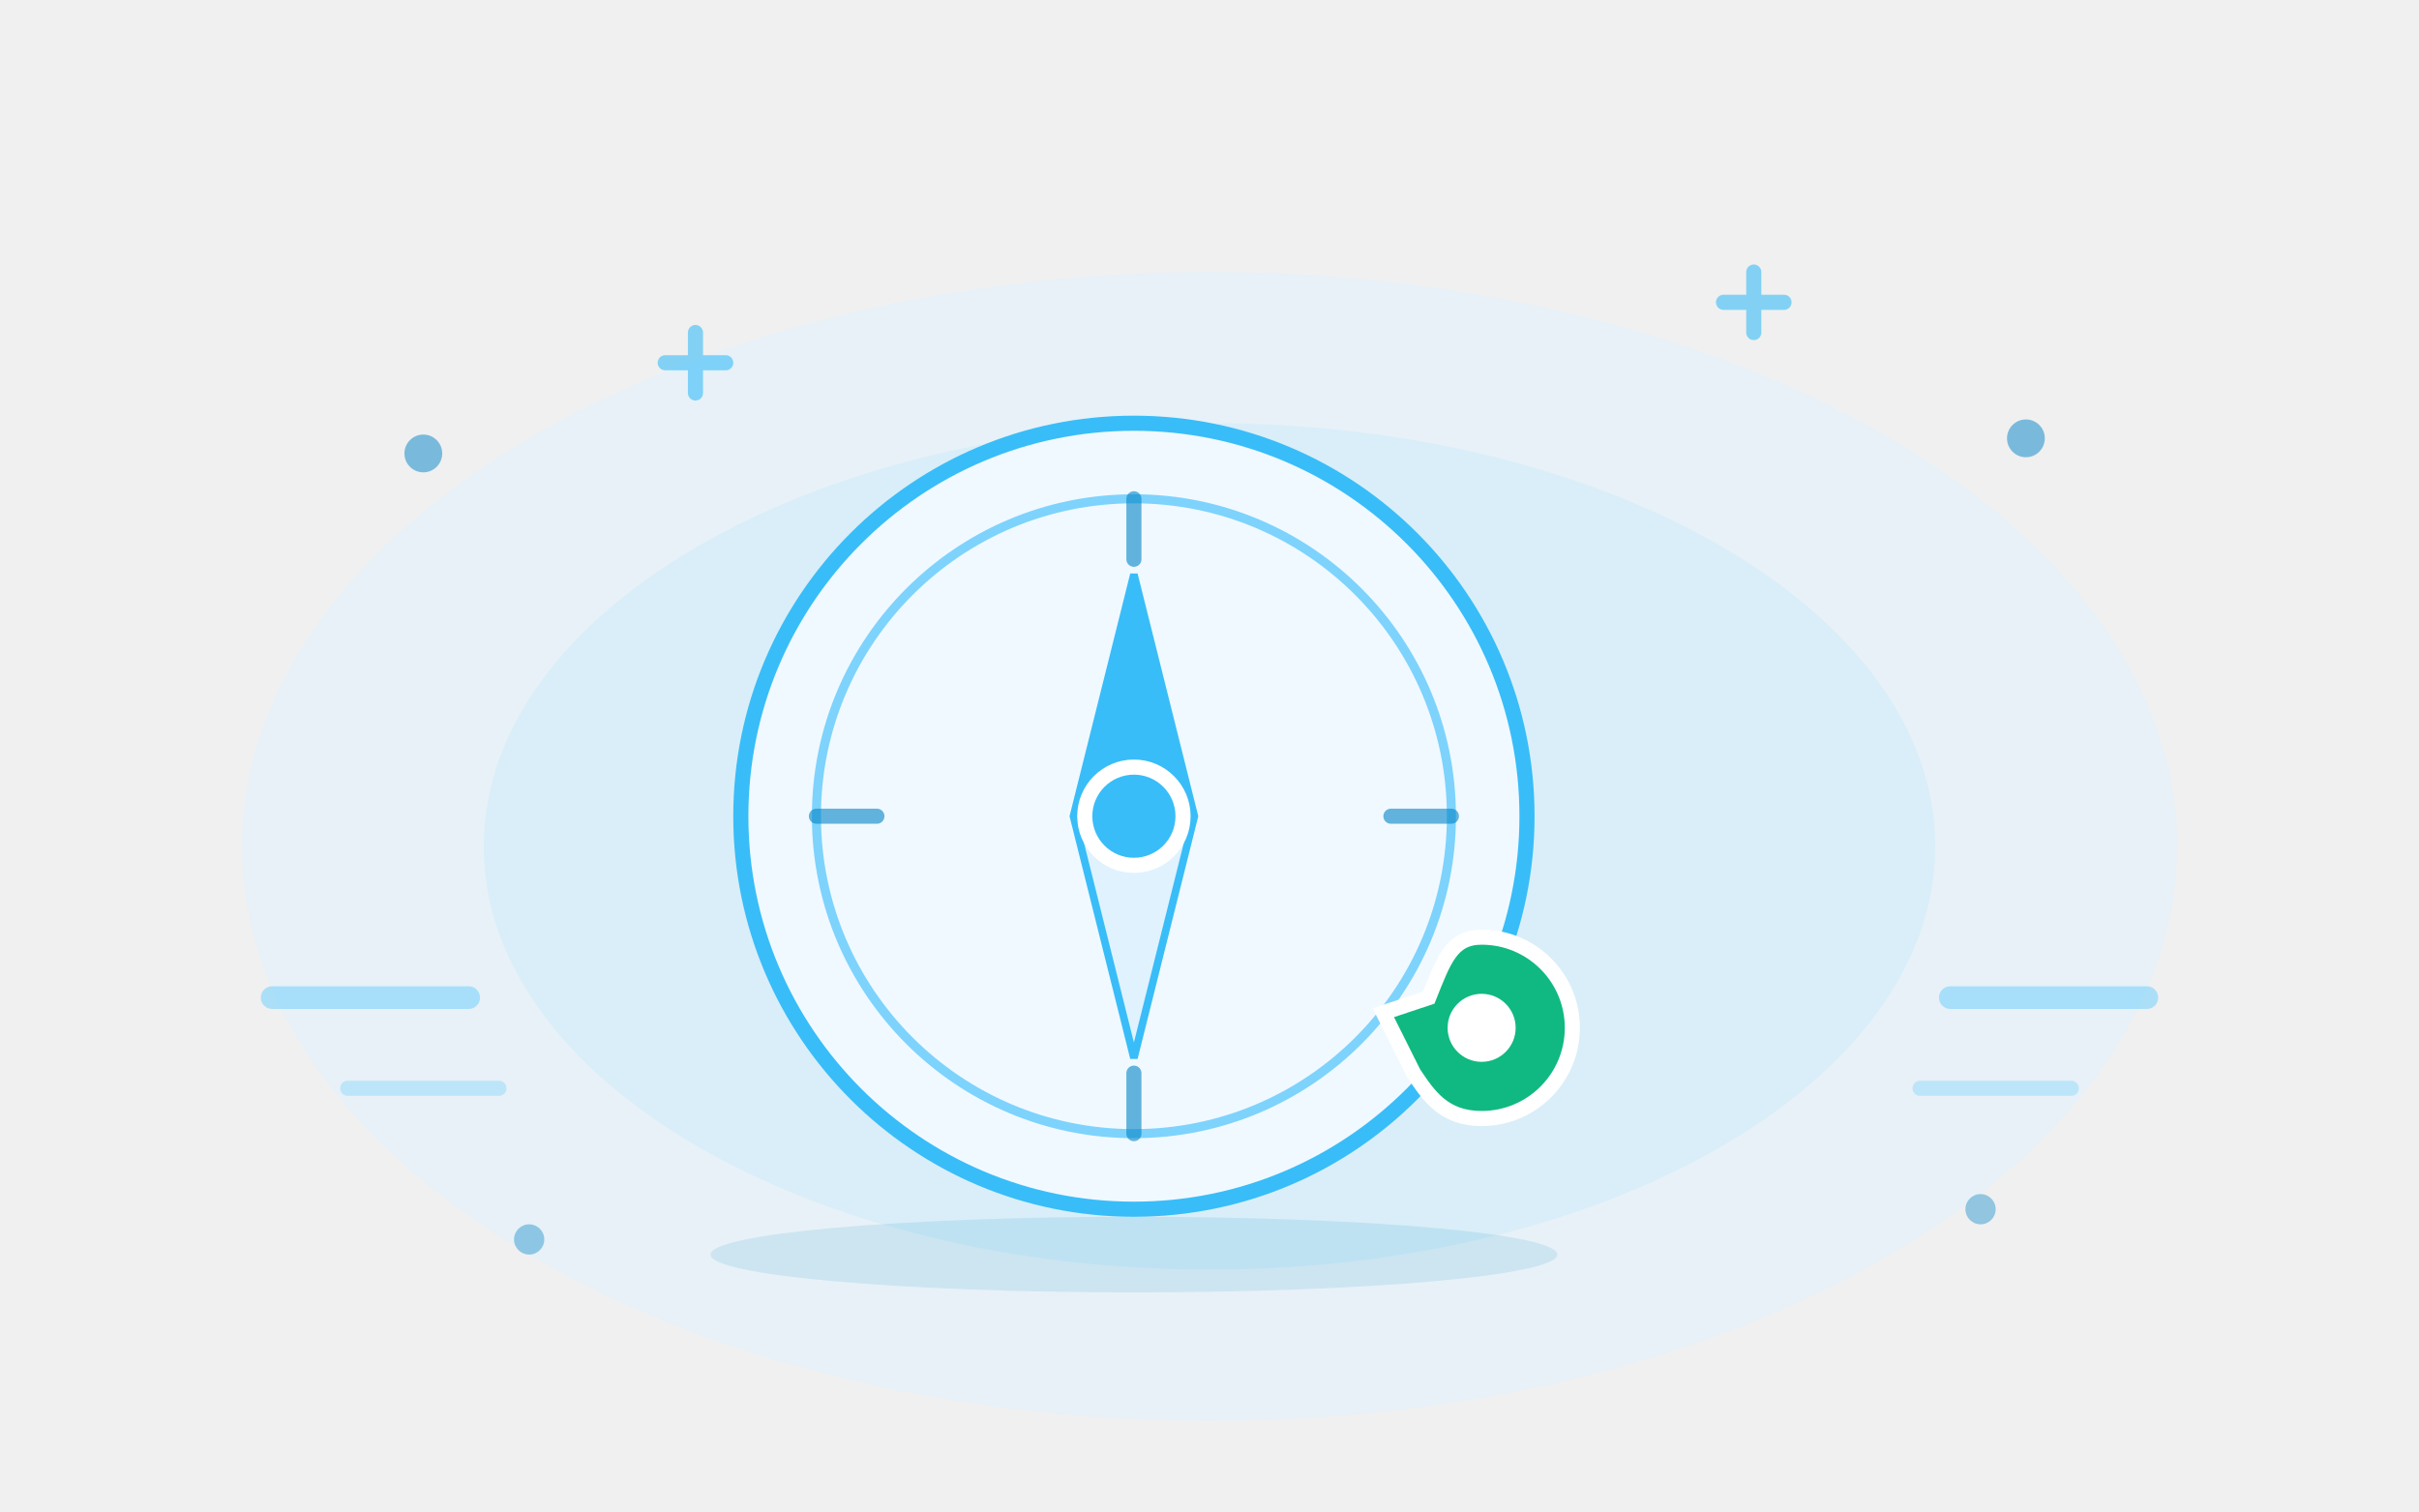
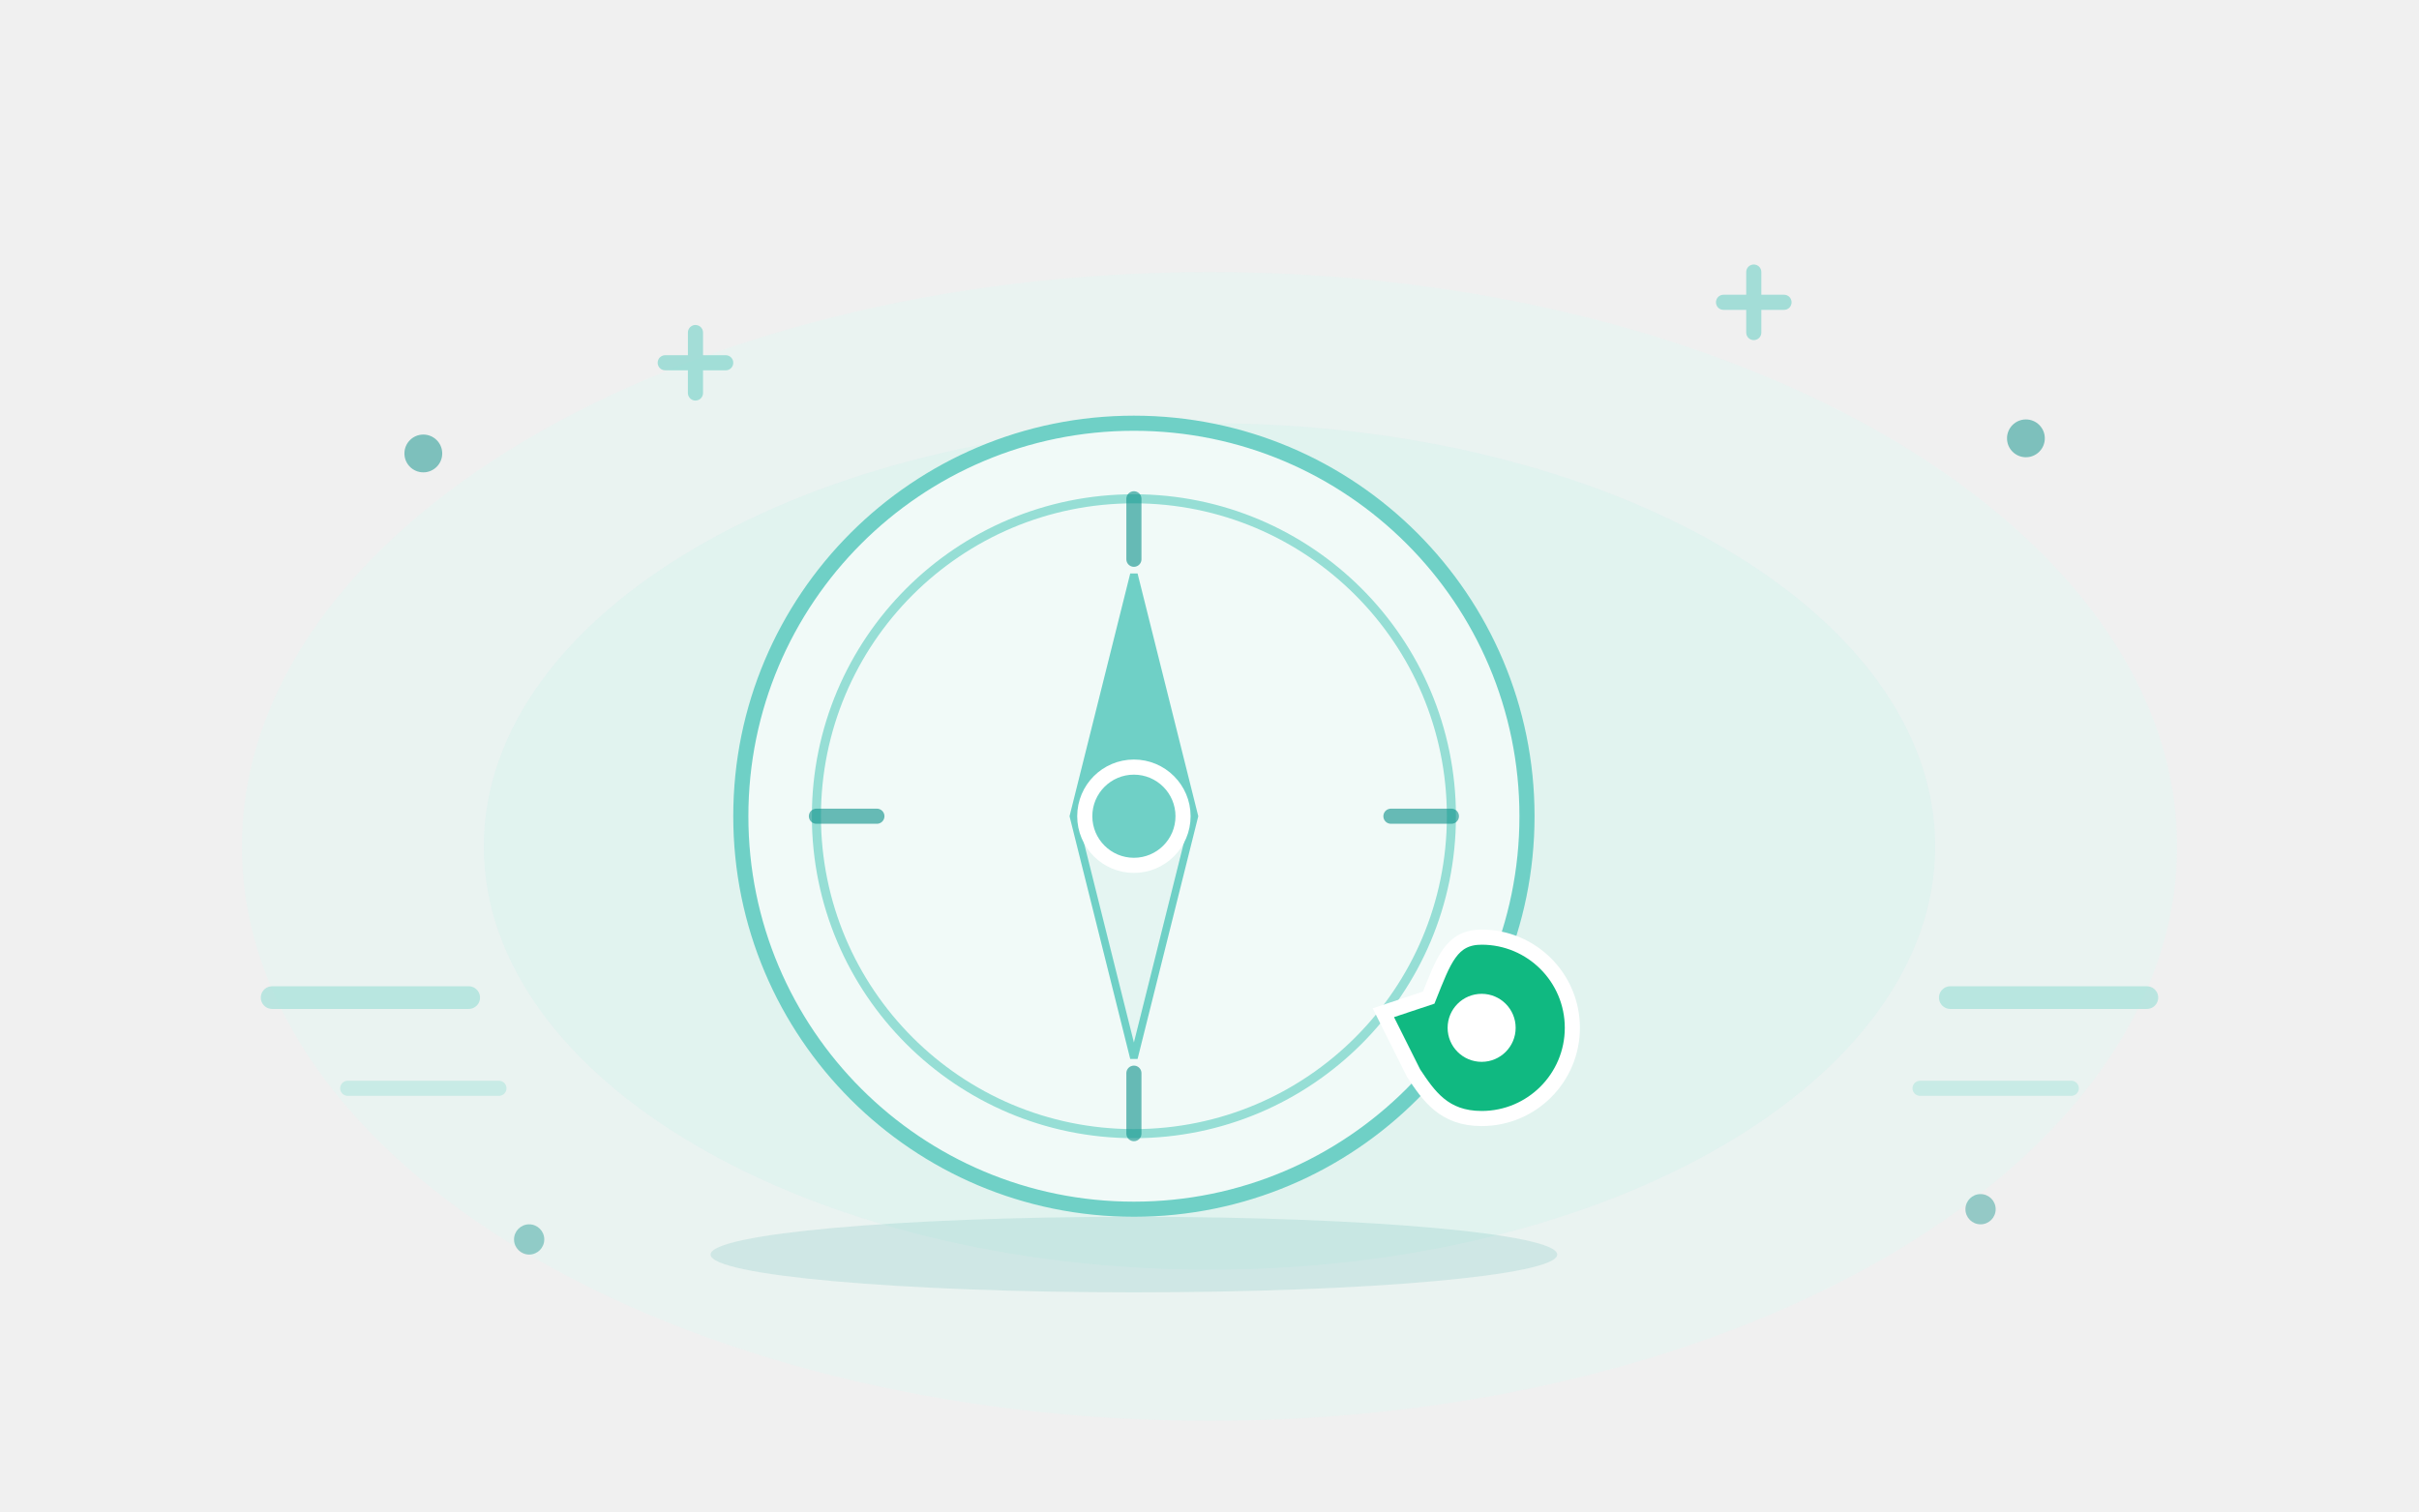
<svg xmlns="http://www.w3.org/2000/svg" viewBox="0 0 320 200" width="320" height="200">
-   <ellipse cx="160" cy="112" rx="128" ry="76" fill="#e0f2fe" opacity="0.55" />
-   <ellipse cx="160" cy="112" rx="96" ry="56" fill="#bae6fd" opacity="0.3" />
+   <ellipse cx="160" cy="112" rx="128" ry="76" fill="#e5f5f2" opacity="0.55" />
+   <ellipse cx="160" cy="112" rx="96" ry="56" fill="#ccf0eb" opacity="0.3" />
  <g transform="translate(150 108)">
-     <ellipse cx="0" cy="58" rx="56" ry="5" fill="#0284c7" opacity="0.12" />
-     <circle cx="0" cy="0" r="52" fill="#f0f9ff" stroke="#38bdf8" stroke-width="2" />
-     <circle cx="0" cy="0" r="42" fill="none" stroke="#7dd3fc" stroke-width="1.2" />
-     <g stroke="#0284c7" stroke-width="2" stroke-linecap="round" opacity="0.6">
+     <ellipse cx="0" cy="58" rx="56" ry="5" fill="#0a8f88" opacity="0.12" />
+     <circle cx="0" cy="0" r="52" fill="#f1faf8" stroke="#6fd0c6" stroke-width="2" />
+     <circle cx="0" cy="0" r="42" fill="none" stroke="#96ded5" stroke-width="1.2" />
+     <g stroke="#0a8f88" stroke-width="2" stroke-linecap="round" opacity="0.6">
      <line x1="0" y1="-42" x2="0" y2="-34" />
      <line x1="0" y1="34" x2="0" y2="42" />
      <line x1="-42" y1="0" x2="-34" y2="0" />
      <line x1="34" y1="0" x2="42" y2="0" />
    </g>
-     <polygon points="0,-32 8,0 0,32 -8,0" fill="#e0f2fe" stroke="#38bdf8" stroke-width="1" />
-     <polygon points="0,-32 8,0 0,5 -8,0" fill="#38bdf8" />
-     <circle cx="0" cy="0" r="6.5" fill="#38bdf8" stroke="#ffffff" stroke-width="2" />
+     <polygon points="0,-32 8,0 0,32 -8,0" fill="#e5f5f2" stroke="#6fd0c6" stroke-width="1" />
+     <polygon points="0,-32 8,0 0,5 -8,0" fill="#6fd0c6" />
+     <circle cx="0" cy="0" r="6.5" fill="#6fd0c6" stroke="#ffffff" stroke-width="2" />
    <g transform="translate(46 36)">
      <path d="M 0 -20 a 12 12 0 0 1 0 24 c -5 0 -7 -3 -9 -6 l -4 -8 l 6 -2 c 2 -5 3 -8 7 -8 Z" fill="#10b981" stroke="#ffffff" stroke-width="2" />
      <circle cx="0" cy="-8" r="4.5" fill="#ffffff" />
    </g>
  </g>
-   <g stroke="#7dd3fc" stroke-linecap="round">
+   <g stroke="#96ded5" stroke-linecap="round">
    <line x1="36" y1="132" x2="62" y2="132" stroke-width="3" opacity="0.6" />
    <line x1="46" y1="144" x2="66" y2="144" stroke-width="2" opacity="0.4" />
    <line x1="258" y1="132" x2="284" y2="132" stroke-width="3" opacity="0.6" />
    <line x1="254" y1="144" x2="274" y2="144" stroke-width="2" opacity="0.4" />
  </g>
-   <g fill="#0284c7">
+   <g fill="#0a8f88">
    <circle cx="56" cy="60" r="2.5" opacity="0.5" />
    <circle cx="70" cy="164" r="2" opacity="0.4" />
    <circle cx="262" cy="160" r="2" opacity="0.4" />
    <circle cx="268" cy="58" r="2.5" opacity="0.5" />
-     <path d="M 92 44 l 0 8 M 88 48 l 8 0" stroke="#38bdf8" stroke-width="2" stroke-linecap="round" opacity="0.6" />
-     <path d="M 232 36 l 0 8 M 228 40 l 8 0" stroke="#38bdf8" stroke-width="2" stroke-linecap="round" opacity="0.6" />
+     <path d="M 92 44 l 0 8 M 88 48 l 8 0" stroke="#6fd0c6" stroke-width="2" stroke-linecap="round" opacity="0.6" />
+     <path d="M 232 36 l 0 8 M 228 40 l 8 0" stroke="#6fd0c6" stroke-width="2" stroke-linecap="round" opacity="0.6" />
  </g>
</svg>
